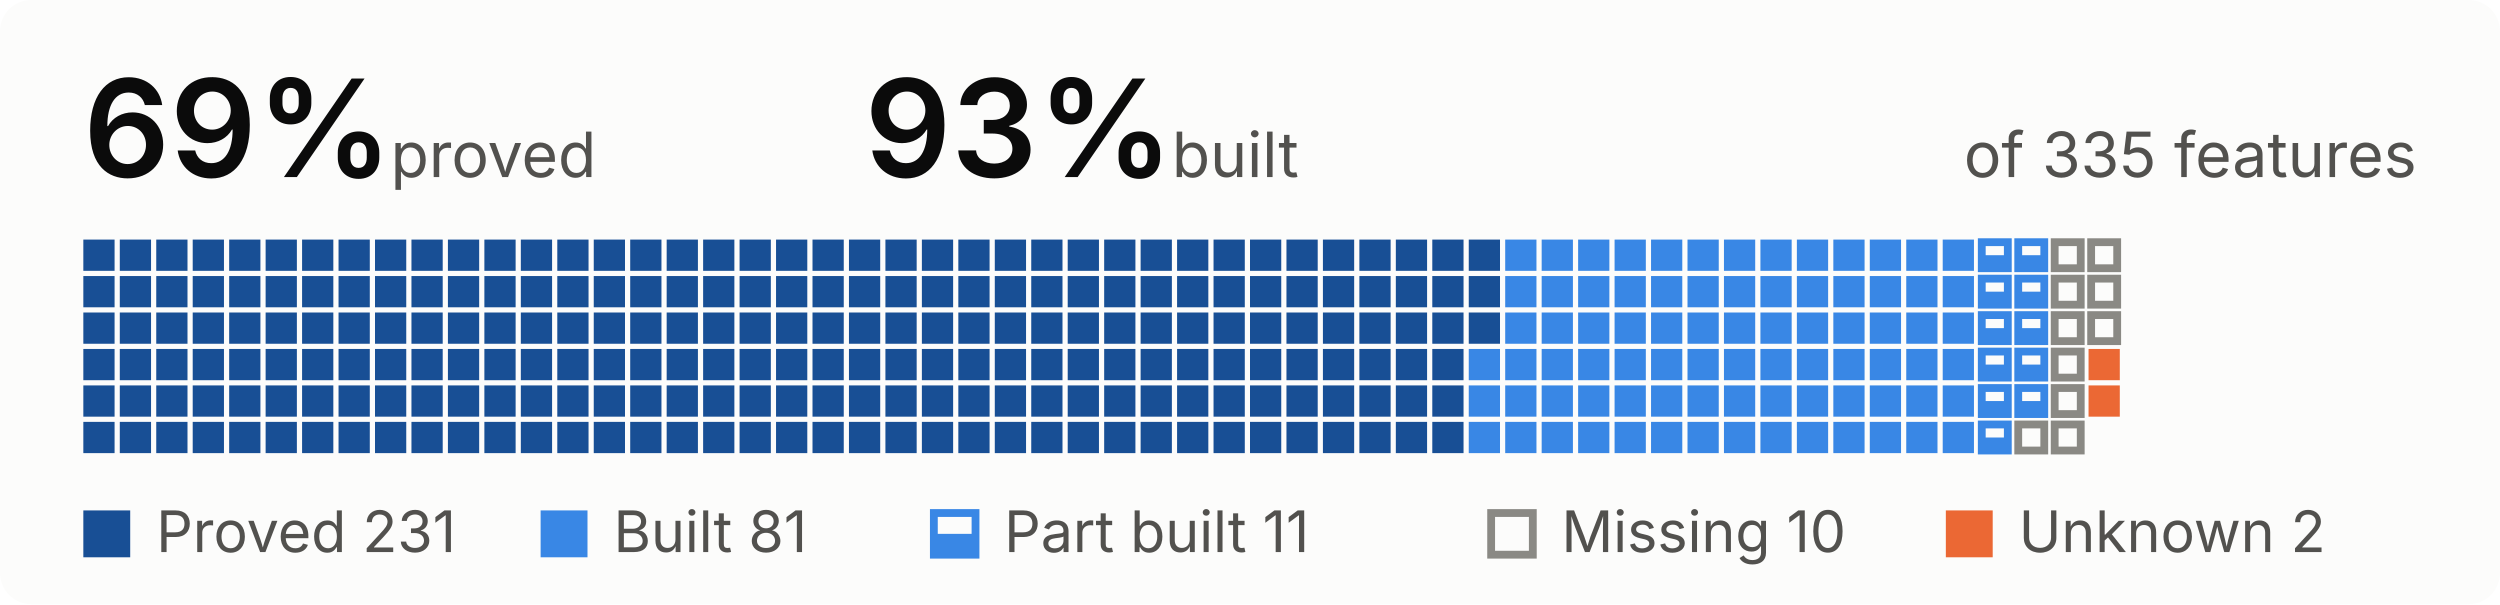
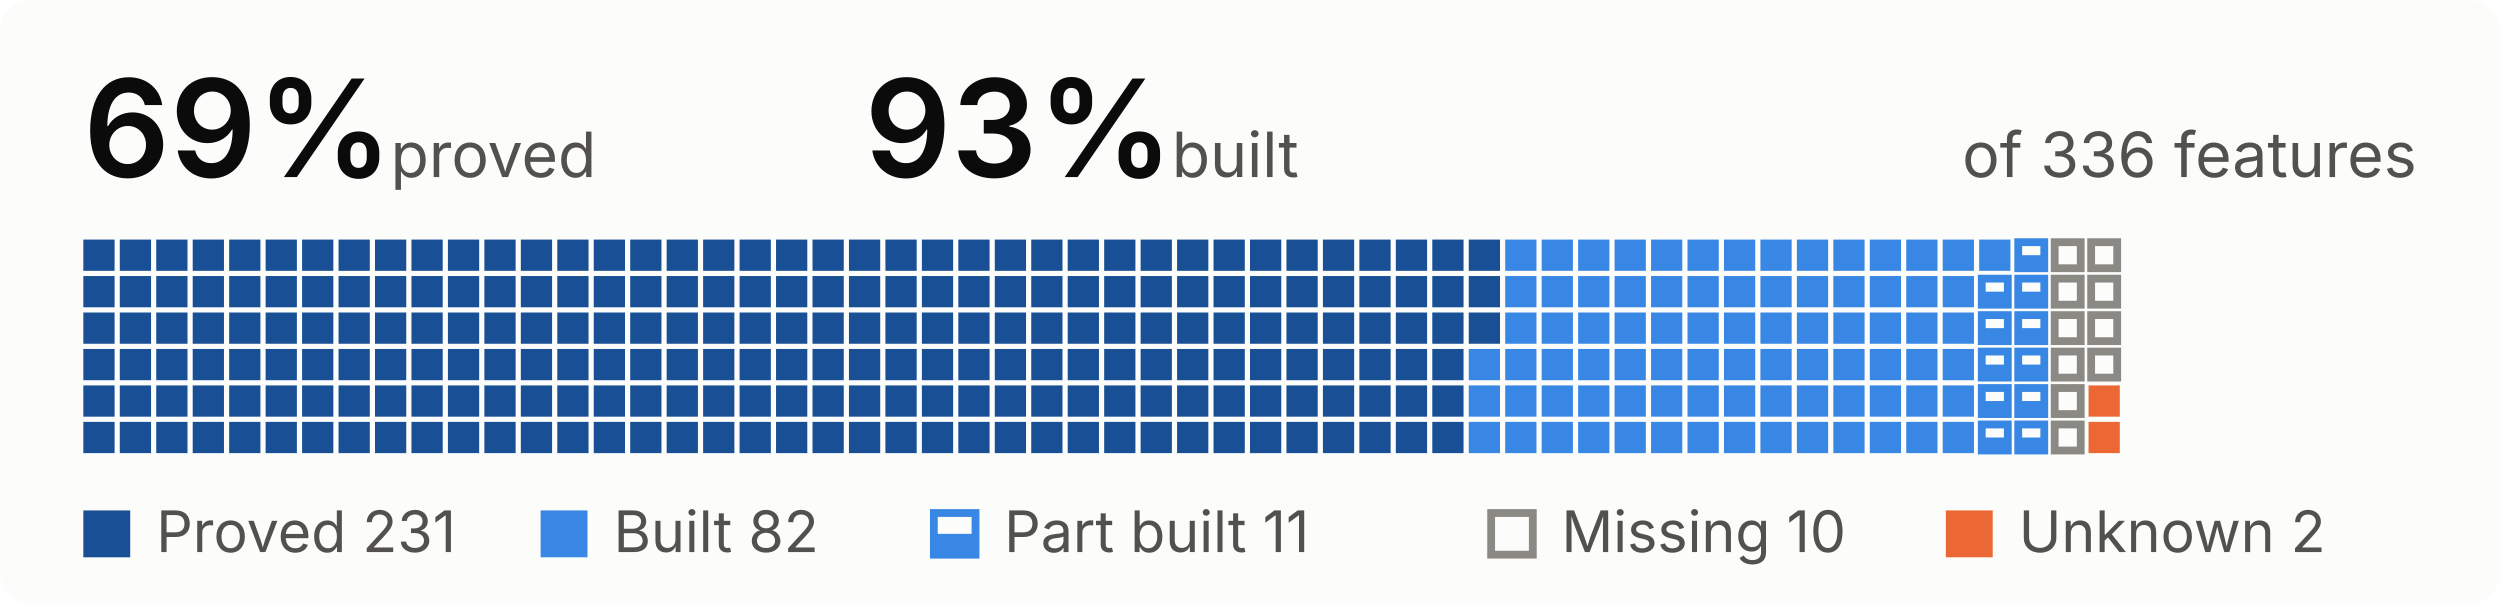
- <svg xmlns="http://www.w3.org/2000/svg" width="480" height="116" viewBox="0 0 480 116" role="img" aria-label="69 percent proved, 93 percent built, of 335 features">
+ <svg xmlns="http://www.w3.org/2000/svg" width="480" height="116" viewBox="0 0 480 116" role="img" aria-label="69 percent proved, 93 percent built, of 336 features">
  <style>
.bg{fill:#fcfcfb}.t{fill:#0b0b0b}.s{fill:#52514e}.rule{fill:#e1e0d9}
.proved{fill:#184f95}.built{fill:#3987e5}.unknown{fill:#eb6834}
.part-o{fill:none;stroke:#3987e5;stroke-width:1.5}.part-f{fill:#3987e5}
.missing{fill:none;stroke:#8a8984;stroke-width:1.5}
.pass{fill:#184f95}.fail{fill:#eb6834}.none{fill:none;stroke:#8a8984;stroke-width:1.5}
@media (prefers-color-scheme:dark){
.bg{fill:#1a1a19}.t{fill:#f0efec}.s{fill:#c3c2b7}.rule{fill:#383835}
.proved{fill:#86b6ef}.built{fill:#3987e5}.unknown{fill:#d95926}
.part-o{stroke:#3987e5}.part-f{fill:#3987e5}
.missing{stroke:#8d8c85}
.pass{fill:#86b6ef}.fail{fill:#d95926}.none{stroke:#8d8c85}
}
text{font-family:system-ui,-apple-system,"Segoe UI",sans-serif;font-size:12px}
.big{font-size:26px;font-weight:600}.b{font-weight:600}.xs{font-size:11px}
</style>
  <rect width="480" height="116" rx="6" class="bg" />
  <text x="16.0" y="34.0" class="t big">69%</text>
  <text x="75.0" y="34.0" class="s">proved</text>
  <text x="166.0" y="34.0" class="t big">93%</text>
  <text x="225.0" y="34.0" class="s">built</text>
-   <text x="464.0" y="34.0" class="s" text-anchor="end">of 335 features</text>
+   <text x="464.0" y="34.0" class="s" text-anchor="end">of 336 features</text>
  <rect x="16.0" y="46.0" width="6" height="6" class="proved" />
  <rect x="16.0" y="53.0" width="6" height="6" class="proved" />
  <rect x="16.0" y="60.0" width="6" height="6" class="proved" />
  <rect x="16.0" y="67.0" width="6" height="6" class="proved" />
  <rect x="16.0" y="74.0" width="6" height="6" class="proved" />
  <rect x="16.0" y="81.0" width="6" height="6" class="proved" />
  <rect x="23.0" y="46.0" width="6" height="6" class="proved" />
  <rect x="23.0" y="53.0" width="6" height="6" class="proved" />
  <rect x="23.0" y="60.0" width="6" height="6" class="proved" />
  <rect x="23.0" y="67.0" width="6" height="6" class="proved" />
  <rect x="23.0" y="74.0" width="6" height="6" class="proved" />
  <rect x="23.0" y="81.0" width="6" height="6" class="proved" />
  <rect x="30.0" y="46.0" width="6" height="6" class="proved" />
  <rect x="30.0" y="53.0" width="6" height="6" class="proved" />
  <rect x="30.0" y="60.0" width="6" height="6" class="proved" />
  <rect x="30.0" y="67.0" width="6" height="6" class="proved" />
  <rect x="30.0" y="74.0" width="6" height="6" class="proved" />
  <rect x="30.0" y="81.0" width="6" height="6" class="proved" />
  <rect x="37.0" y="46.0" width="6" height="6" class="proved" />
  <rect x="37.0" y="53.0" width="6" height="6" class="proved" />
  <rect x="37.0" y="60.0" width="6" height="6" class="proved" />
  <rect x="37.0" y="67.0" width="6" height="6" class="proved" />
  <rect x="37.0" y="74.0" width="6" height="6" class="proved" />
  <rect x="37.0" y="81.0" width="6" height="6" class="proved" />
  <rect x="44.0" y="46.0" width="6" height="6" class="proved" />
  <rect x="44.0" y="53.0" width="6" height="6" class="proved" />
  <rect x="44.0" y="60.0" width="6" height="6" class="proved" />
  <rect x="44.0" y="67.0" width="6" height="6" class="proved" />
  <rect x="44.0" y="74.0" width="6" height="6" class="proved" />
  <rect x="44.0" y="81.0" width="6" height="6" class="proved" />
  <rect x="51.0" y="46.0" width="6" height="6" class="proved" />
  <rect x="51.0" y="53.0" width="6" height="6" class="proved" />
  <rect x="51.0" y="60.0" width="6" height="6" class="proved" />
  <rect x="51.0" y="67.0" width="6" height="6" class="proved" />
  <rect x="51.0" y="74.0" width="6" height="6" class="proved" />
  <rect x="51.0" y="81.0" width="6" height="6" class="proved" />
  <rect x="58.0" y="46.0" width="6" height="6" class="proved" />
  <rect x="58.0" y="53.0" width="6" height="6" class="proved" />
  <rect x="58.0" y="60.0" width="6" height="6" class="proved" />
  <rect x="58.0" y="67.0" width="6" height="6" class="proved" />
  <rect x="58.0" y="74.0" width="6" height="6" class="proved" />
  <rect x="58.0" y="81.0" width="6" height="6" class="proved" />
  <rect x="65.0" y="46.0" width="6" height="6" class="proved" />
  <rect x="65.0" y="53.0" width="6" height="6" class="proved" />
  <rect x="65.0" y="60.0" width="6" height="6" class="proved" />
  <rect x="65.0" y="67.0" width="6" height="6" class="proved" />
  <rect x="65.0" y="74.0" width="6" height="6" class="proved" />
  <rect x="65.0" y="81.0" width="6" height="6" class="proved" />
  <rect x="72.0" y="46.0" width="6" height="6" class="proved" />
  <rect x="72.0" y="53.0" width="6" height="6" class="proved" />
  <rect x="72.0" y="60.0" width="6" height="6" class="proved" />
  <rect x="72.0" y="67.0" width="6" height="6" class="proved" />
  <rect x="72.0" y="74.0" width="6" height="6" class="proved" />
  <rect x="72.0" y="81.0" width="6" height="6" class="proved" />
  <rect x="79.0" y="46.0" width="6" height="6" class="proved" />
  <rect x="79.0" y="53.0" width="6" height="6" class="proved" />
  <rect x="79.0" y="60.0" width="6" height="6" class="proved" />
  <rect x="79.0" y="67.0" width="6" height="6" class="proved" />
  <rect x="79.0" y="74.0" width="6" height="6" class="proved" />
  <rect x="79.0" y="81.0" width="6" height="6" class="proved" />
  <rect x="86.0" y="46.0" width="6" height="6" class="proved" />
  <rect x="86.0" y="53.0" width="6" height="6" class="proved" />
  <rect x="86.0" y="60.0" width="6" height="6" class="proved" />
  <rect x="86.0" y="67.0" width="6" height="6" class="proved" />
  <rect x="86.0" y="74.0" width="6" height="6" class="proved" />
  <rect x="86.0" y="81.0" width="6" height="6" class="proved" />
  <rect x="93.0" y="46.0" width="6" height="6" class="proved" />
  <rect x="93.0" y="53.0" width="6" height="6" class="proved" />
  <rect x="93.0" y="60.0" width="6" height="6" class="proved" />
  <rect x="93.0" y="67.0" width="6" height="6" class="proved" />
  <rect x="93.0" y="74.0" width="6" height="6" class="proved" />
  <rect x="93.0" y="81.0" width="6" height="6" class="proved" />
  <rect x="100.0" y="46.0" width="6" height="6" class="proved" />
  <rect x="100.0" y="53.0" width="6" height="6" class="proved" />
  <rect x="100.0" y="60.0" width="6" height="6" class="proved" />
  <rect x="100.0" y="67.0" width="6" height="6" class="proved" />
  <rect x="100.0" y="74.0" width="6" height="6" class="proved" />
  <rect x="100.0" y="81.0" width="6" height="6" class="proved" />
  <rect x="107.0" y="46.0" width="6" height="6" class="proved" />
  <rect x="107.0" y="53.0" width="6" height="6" class="proved" />
  <rect x="107.0" y="60.0" width="6" height="6" class="proved" />
  <rect x="107.0" y="67.0" width="6" height="6" class="proved" />
  <rect x="107.0" y="74.0" width="6" height="6" class="proved" />
  <rect x="107.0" y="81.0" width="6" height="6" class="proved" />
  <rect x="114.0" y="46.0" width="6" height="6" class="proved" />
  <rect x="114.0" y="53.0" width="6" height="6" class="proved" />
  <rect x="114.0" y="60.0" width="6" height="6" class="proved" />
  <rect x="114.0" y="67.0" width="6" height="6" class="proved" />
  <rect x="114.0" y="74.0" width="6" height="6" class="proved" />
  <rect x="114.0" y="81.0" width="6" height="6" class="proved" />
  <rect x="121.0" y="46.0" width="6" height="6" class="proved" />
  <rect x="121.0" y="53.0" width="6" height="6" class="proved" />
  <rect x="121.0" y="60.0" width="6" height="6" class="proved" />
  <rect x="121.0" y="67.0" width="6" height="6" class="proved" />
  <rect x="121.0" y="74.0" width="6" height="6" class="proved" />
  <rect x="121.0" y="81.0" width="6" height="6" class="proved" />
  <rect x="128.0" y="46.0" width="6" height="6" class="proved" />
  <rect x="128.0" y="53.0" width="6" height="6" class="proved" />
  <rect x="128.0" y="60.0" width="6" height="6" class="proved" />
  <rect x="128.0" y="67.0" width="6" height="6" class="proved" />
  <rect x="128.0" y="74.0" width="6" height="6" class="proved" />
  <rect x="128.0" y="81.0" width="6" height="6" class="proved" />
  <rect x="135.0" y="46.0" width="6" height="6" class="proved" />
  <rect x="135.0" y="53.0" width="6" height="6" class="proved" />
  <rect x="135.0" y="60.0" width="6" height="6" class="proved" />
  <rect x="135.0" y="67.0" width="6" height="6" class="proved" />
  <rect x="135.0" y="74.0" width="6" height="6" class="proved" />
  <rect x="135.0" y="81.0" width="6" height="6" class="proved" />
  <rect x="142.0" y="46.0" width="6" height="6" class="proved" />
  <rect x="142.0" y="53.0" width="6" height="6" class="proved" />
  <rect x="142.0" y="60.0" width="6" height="6" class="proved" />
  <rect x="142.0" y="67.0" width="6" height="6" class="proved" />
  <rect x="142.0" y="74.0" width="6" height="6" class="proved" />
  <rect x="142.0" y="81.0" width="6" height="6" class="proved" />
  <rect x="149.0" y="46.0" width="6" height="6" class="proved" />
  <rect x="149.0" y="53.0" width="6" height="6" class="proved" />
  <rect x="149.0" y="60.0" width="6" height="6" class="proved" />
  <rect x="149.0" y="67.0" width="6" height="6" class="proved" />
  <rect x="149.0" y="74.0" width="6" height="6" class="proved" />
  <rect x="149.0" y="81.0" width="6" height="6" class="proved" />
  <rect x="156.0" y="46.0" width="6" height="6" class="proved" />
  <rect x="156.0" y="53.0" width="6" height="6" class="proved" />
  <rect x="156.0" y="60.0" width="6" height="6" class="proved" />
  <rect x="156.0" y="67.0" width="6" height="6" class="proved" />
  <rect x="156.0" y="74.0" width="6" height="6" class="proved" />
  <rect x="156.0" y="81.0" width="6" height="6" class="proved" />
  <rect x="163.0" y="46.0" width="6" height="6" class="proved" />
  <rect x="163.0" y="53.0" width="6" height="6" class="proved" />
  <rect x="163.0" y="60.0" width="6" height="6" class="proved" />
  <rect x="163.0" y="67.0" width="6" height="6" class="proved" />
  <rect x="163.0" y="74.0" width="6" height="6" class="proved" />
  <rect x="163.0" y="81.0" width="6" height="6" class="proved" />
  <rect x="170.0" y="46.0" width="6" height="6" class="proved" />
  <rect x="170.0" y="53.0" width="6" height="6" class="proved" />
  <rect x="170.0" y="60.0" width="6" height="6" class="proved" />
  <rect x="170.0" y="67.0" width="6" height="6" class="proved" />
  <rect x="170.0" y="74.0" width="6" height="6" class="proved" />
  <rect x="170.0" y="81.0" width="6" height="6" class="proved" />
  <rect x="177.0" y="46.0" width="6" height="6" class="proved" />
  <rect x="177.0" y="53.0" width="6" height="6" class="proved" />
  <rect x="177.0" y="60.0" width="6" height="6" class="proved" />
  <rect x="177.0" y="67.0" width="6" height="6" class="proved" />
  <rect x="177.0" y="74.0" width="6" height="6" class="proved" />
  <rect x="177.0" y="81.0" width="6" height="6" class="proved" />
  <rect x="184.0" y="46.0" width="6" height="6" class="proved" />
  <rect x="184.0" y="53.0" width="6" height="6" class="proved" />
  <rect x="184.0" y="60.0" width="6" height="6" class="proved" />
  <rect x="184.0" y="67.0" width="6" height="6" class="proved" />
  <rect x="184.0" y="74.0" width="6" height="6" class="proved" />
  <rect x="184.0" y="81.0" width="6" height="6" class="proved" />
  <rect x="191.0" y="46.0" width="6" height="6" class="proved" />
  <rect x="191.0" y="53.0" width="6" height="6" class="proved" />
  <rect x="191.0" y="60.0" width="6" height="6" class="proved" />
  <rect x="191.0" y="67.0" width="6" height="6" class="proved" />
  <rect x="191.0" y="74.0" width="6" height="6" class="proved" />
  <rect x="191.0" y="81.0" width="6" height="6" class="proved" />
  <rect x="198.0" y="46.0" width="6" height="6" class="proved" />
  <rect x="198.0" y="53.0" width="6" height="6" class="proved" />
  <rect x="198.0" y="60.0" width="6" height="6" class="proved" />
  <rect x="198.0" y="67.0" width="6" height="6" class="proved" />
  <rect x="198.0" y="74.0" width="6" height="6" class="proved" />
  <rect x="198.0" y="81.0" width="6" height="6" class="proved" />
  <rect x="205.0" y="46.0" width="6" height="6" class="proved" />
  <rect x="205.0" y="53.0" width="6" height="6" class="proved" />
  <rect x="205.0" y="60.0" width="6" height="6" class="proved" />
  <rect x="205.0" y="67.0" width="6" height="6" class="proved" />
  <rect x="205.0" y="74.0" width="6" height="6" class="proved" />
  <rect x="205.0" y="81.0" width="6" height="6" class="proved" />
  <rect x="212.0" y="46.0" width="6" height="6" class="proved" />
  <rect x="212.0" y="53.0" width="6" height="6" class="proved" />
  <rect x="212.0" y="60.0" width="6" height="6" class="proved" />
  <rect x="212.0" y="67.0" width="6" height="6" class="proved" />
  <rect x="212.0" y="74.0" width="6" height="6" class="proved" />
  <rect x="212.0" y="81.0" width="6" height="6" class="proved" />
  <rect x="219.0" y="46.0" width="6" height="6" class="proved" />
  <rect x="219.0" y="53.0" width="6" height="6" class="proved" />
  <rect x="219.0" y="60.0" width="6" height="6" class="proved" />
  <rect x="219.0" y="67.0" width="6" height="6" class="proved" />
  <rect x="219.0" y="74.0" width="6" height="6" class="proved" />
  <rect x="219.0" y="81.0" width="6" height="6" class="proved" />
  <rect x="226.0" y="46.0" width="6" height="6" class="proved" />
  <rect x="226.0" y="53.0" width="6" height="6" class="proved" />
  <rect x="226.0" y="60.0" width="6" height="6" class="proved" />
  <rect x="226.0" y="67.0" width="6" height="6" class="proved" />
  <rect x="226.0" y="74.0" width="6" height="6" class="proved" />
  <rect x="226.0" y="81.0" width="6" height="6" class="proved" />
  <rect x="233.0" y="46.0" width="6" height="6" class="proved" />
  <rect x="233.0" y="53.0" width="6" height="6" class="proved" />
  <rect x="233.0" y="60.0" width="6" height="6" class="proved" />
  <rect x="233.0" y="67.0" width="6" height="6" class="proved" />
  <rect x="233.0" y="74.0" width="6" height="6" class="proved" />
  <rect x="233.0" y="81.0" width="6" height="6" class="proved" />
  <rect x="240.0" y="46.0" width="6" height="6" class="proved" />
  <rect x="240.0" y="53.0" width="6" height="6" class="proved" />
  <rect x="240.0" y="60.0" width="6" height="6" class="proved" />
  <rect x="240.0" y="67.0" width="6" height="6" class="proved" />
  <rect x="240.0" y="74.0" width="6" height="6" class="proved" />
  <rect x="240.0" y="81.0" width="6" height="6" class="proved" />
  <rect x="247.0" y="46.0" width="6" height="6" class="proved" />
  <rect x="247.0" y="53.0" width="6" height="6" class="proved" />
  <rect x="247.0" y="60.0" width="6" height="6" class="proved" />
  <rect x="247.0" y="67.0" width="6" height="6" class="proved" />
  <rect x="247.0" y="74.0" width="6" height="6" class="proved" />
  <rect x="247.0" y="81.0" width="6" height="6" class="proved" />
  <rect x="254.0" y="46.0" width="6" height="6" class="proved" />
  <rect x="254.0" y="53.0" width="6" height="6" class="proved" />
  <rect x="254.0" y="60.0" width="6" height="6" class="proved" />
  <rect x="254.0" y="67.0" width="6" height="6" class="proved" />
  <rect x="254.0" y="74.0" width="6" height="6" class="proved" />
  <rect x="254.0" y="81.0" width="6" height="6" class="proved" />
  <rect x="261.0" y="46.0" width="6" height="6" class="proved" />
  <rect x="261.0" y="53.0" width="6" height="6" class="proved" />
  <rect x="261.0" y="60.0" width="6" height="6" class="proved" />
  <rect x="261.0" y="67.0" width="6" height="6" class="proved" />
  <rect x="261.0" y="74.0" width="6" height="6" class="proved" />
  <rect x="261.0" y="81.0" width="6" height="6" class="proved" />
  <rect x="268.0" y="46.0" width="6" height="6" class="proved" />
  <rect x="268.0" y="53.0" width="6" height="6" class="proved" />
  <rect x="268.0" y="60.0" width="6" height="6" class="proved" />
  <rect x="268.0" y="67.0" width="6" height="6" class="proved" />
  <rect x="268.0" y="74.0" width="6" height="6" class="proved" />
  <rect x="268.0" y="81.0" width="6" height="6" class="proved" />
  <rect x="275.0" y="46.0" width="6" height="6" class="proved" />
  <rect x="275.0" y="53.0" width="6" height="6" class="proved" />
  <rect x="275.0" y="60.0" width="6" height="6" class="proved" />
  <rect x="275.0" y="67.0" width="6" height="6" class="proved" />
  <rect x="275.0" y="74.0" width="6" height="6" class="proved" />
  <rect x="275.0" y="81.0" width="6" height="6" class="proved" />
  <rect x="282.0" y="46.0" width="6" height="6" class="proved" />
  <rect x="282.0" y="53.0" width="6" height="6" class="proved" />
  <rect x="282.0" y="60.0" width="6" height="6" class="proved" />
  <rect x="282.0" y="67.0" width="6" height="6" class="built" />
  <rect x="282.0" y="74.0" width="6" height="6" class="built" />
  <rect x="282.0" y="81.0" width="6" height="6" class="built" />
  <rect x="289.0" y="46.0" width="6" height="6" class="built" />
  <rect x="289.0" y="53.0" width="6" height="6" class="built" />
  <rect x="289.0" y="60.0" width="6" height="6" class="built" />
  <rect x="289.0" y="67.0" width="6" height="6" class="built" />
  <rect x="289.0" y="74.0" width="6" height="6" class="built" />
  <rect x="289.0" y="81.0" width="6" height="6" class="built" />
  <rect x="296.0" y="46.0" width="6" height="6" class="built" />
  <rect x="296.0" y="53.0" width="6" height="6" class="built" />
  <rect x="296.0" y="60.0" width="6" height="6" class="built" />
  <rect x="296.0" y="67.0" width="6" height="6" class="built" />
  <rect x="296.0" y="74.0" width="6" height="6" class="built" />
  <rect x="296.0" y="81.0" width="6" height="6" class="built" />
  <rect x="303.0" y="46.0" width="6" height="6" class="built" />
  <rect x="303.0" y="53.0" width="6" height="6" class="built" />
  <rect x="303.0" y="60.0" width="6" height="6" class="built" />
  <rect x="303.0" y="67.0" width="6" height="6" class="built" />
  <rect x="303.0" y="74.0" width="6" height="6" class="built" />
  <rect x="303.0" y="81.0" width="6" height="6" class="built" />
  <rect x="310.0" y="46.0" width="6" height="6" class="built" />
  <rect x="310.0" y="53.0" width="6" height="6" class="built" />
  <rect x="310.0" y="60.0" width="6" height="6" class="built" />
  <rect x="310.0" y="67.0" width="6" height="6" class="built" />
  <rect x="310.0" y="74.0" width="6" height="6" class="built" />
  <rect x="310.0" y="81.0" width="6" height="6" class="built" />
  <rect x="317.0" y="46.0" width="6" height="6" class="built" />
  <rect x="317.0" y="53.0" width="6" height="6" class="built" />
  <rect x="317.0" y="60.0" width="6" height="6" class="built" />
  <rect x="317.0" y="67.0" width="6" height="6" class="built" />
  <rect x="317.0" y="74.0" width="6" height="6" class="built" />
  <rect x="317.0" y="81.0" width="6" height="6" class="built" />
  <rect x="324.0" y="46.0" width="6" height="6" class="built" />
  <rect x="324.0" y="53.0" width="6" height="6" class="built" />
  <rect x="324.0" y="60.0" width="6" height="6" class="built" />
  <rect x="324.0" y="67.0" width="6" height="6" class="built" />
  <rect x="324.0" y="74.0" width="6" height="6" class="built" />
  <rect x="324.0" y="81.0" width="6" height="6" class="built" />
  <rect x="331.0" y="46.0" width="6" height="6" class="built" />
  <rect x="331.0" y="53.0" width="6" height="6" class="built" />
  <rect x="331.0" y="60.0" width="6" height="6" class="built" />
  <rect x="331.0" y="67.0" width="6" height="6" class="built" />
  <rect x="331.0" y="74.0" width="6" height="6" class="built" />
  <rect x="331.0" y="81.0" width="6" height="6" class="built" />
  <rect x="338.0" y="46.0" width="6" height="6" class="built" />
  <rect x="338.0" y="53.0" width="6" height="6" class="built" />
  <rect x="338.0" y="60.0" width="6" height="6" class="built" />
  <rect x="338.0" y="67.0" width="6" height="6" class="built" />
  <rect x="338.0" y="74.0" width="6" height="6" class="built" />
  <rect x="338.0" y="81.0" width="6" height="6" class="built" />
  <rect x="345.0" y="46.0" width="6" height="6" class="built" />
  <rect x="345.0" y="53.0" width="6" height="6" class="built" />
  <rect x="345.0" y="60.0" width="6" height="6" class="built" />
  <rect x="345.0" y="67.0" width="6" height="6" class="built" />
  <rect x="345.0" y="74.0" width="6" height="6" class="built" />
  <rect x="345.0" y="81.0" width="6" height="6" class="built" />
  <rect x="352.0" y="46.0" width="6" height="6" class="built" />
  <rect x="352.0" y="53.0" width="6" height="6" class="built" />
  <rect x="352.0" y="60.0" width="6" height="6" class="built" />
  <rect x="352.0" y="67.0" width="6" height="6" class="built" />
  <rect x="352.0" y="74.0" width="6" height="6" class="built" />
  <rect x="352.0" y="81.0" width="6" height="6" class="built" />
  <rect x="359.0" y="46.0" width="6" height="6" class="built" />
  <rect x="359.0" y="53.0" width="6" height="6" class="built" />
  <rect x="359.0" y="60.0" width="6" height="6" class="built" />
  <rect x="359.0" y="67.0" width="6" height="6" class="built" />
  <rect x="359.0" y="74.0" width="6" height="6" class="built" />
  <rect x="359.0" y="81.0" width="6" height="6" class="built" />
  <rect x="366.0" y="46.0" width="6" height="6" class="built" />
  <rect x="366.0" y="53.0" width="6" height="6" class="built" />
  <rect x="366.0" y="60.0" width="6" height="6" class="built" />
  <rect x="366.0" y="67.0" width="6" height="6" class="built" />
  <rect x="366.0" y="74.0" width="6" height="6" class="built" />
  <rect x="366.0" y="81.0" width="6" height="6" class="built" />
  <rect x="373.0" y="46.0" width="6" height="6" class="built" />
  <rect x="373.0" y="53.0" width="6" height="6" class="built" />
  <rect x="373.0" y="60.0" width="6" height="6" class="built" />
  <rect x="373.0" y="67.0" width="6" height="6" class="built" />
  <rect x="373.0" y="74.0" width="6" height="6" class="built" />
  <rect x="373.0" y="81.0" width="6" height="6" class="built" />
-   <rect x="380.5" y="46.5" width="5" height="5" fill="none" class="part-o" />
-   <rect x="380.0" y="49.0" width="6" height="3.0" class="part-f" />
+   <rect x="380.0" y="46.0" width="6" height="6" class="built" />
  <rect x="380.5" y="53.5" width="5" height="5" fill="none" class="part-o" />
  <rect x="380.0" y="56.0" width="6" height="3.0" class="part-f" />
  <rect x="380.5" y="60.5" width="5" height="5" fill="none" class="part-o" />
  <rect x="380.0" y="63.0" width="6" height="3.0" class="part-f" />
  <rect x="380.5" y="67.5" width="5" height="5" fill="none" class="part-o" />
  <rect x="380.0" y="70.0" width="6" height="3.0" class="part-f" />
  <rect x="380.5" y="74.5" width="5" height="5" fill="none" class="part-o" />
  <rect x="380.0" y="77.0" width="6" height="3.0" class="part-f" />
  <rect x="380.5" y="81.5" width="5" height="5" fill="none" class="part-o" />
  <rect x="380.0" y="84.0" width="6" height="3.0" class="part-f" />
  <rect x="387.5" y="46.5" width="5" height="5" fill="none" class="part-o" />
  <rect x="387.0" y="49.0" width="6" height="3.0" class="part-f" />
  <rect x="387.5" y="53.5" width="5" height="5" fill="none" class="part-o" />
  <rect x="387.0" y="56.0" width="6" height="3.0" class="part-f" />
  <rect x="387.5" y="60.5" width="5" height="5" fill="none" class="part-o" />
  <rect x="387.0" y="63.0" width="6" height="3.0" class="part-f" />
  <rect x="387.5" y="67.5" width="5" height="5" fill="none" class="part-o" />
  <rect x="387.0" y="70.0" width="6" height="3.0" class="part-f" />
  <rect x="387.5" y="74.5" width="5" height="5" fill="none" class="part-o" />
  <rect x="387.0" y="77.0" width="6" height="3.0" class="part-f" />
-   <rect x="387.5" y="81.5" width="5" height="5" fill="none" class="missing" />
+   <rect x="387.5" y="81.5" width="5" height="5" fill="none" class="part-o" />
+   <rect x="387.0" y="84.0" width="6" height="3.0" class="part-f" />
  <rect x="394.5" y="46.5" width="5" height="5" fill="none" class="missing" />
  <rect x="394.5" y="53.5" width="5" height="5" fill="none" class="missing" />
  <rect x="394.5" y="60.5" width="5" height="5" fill="none" class="missing" />
  <rect x="394.5" y="67.5" width="5" height="5" fill="none" class="missing" />
  <rect x="394.5" y="74.5" width="5" height="5" fill="none" class="missing" />
  <rect x="394.5" y="81.5" width="5" height="5" fill="none" class="missing" />
  <rect x="401.5" y="46.5" width="5" height="5" fill="none" class="missing" />
  <rect x="401.5" y="53.5" width="5" height="5" fill="none" class="missing" />
  <rect x="401.5" y="60.5" width="5" height="5" fill="none" class="missing" />
-   <rect x="401.0" y="67.0" width="6" height="6" class="unknown" />
+   <rect x="401.5" y="67.5" width="5" height="5" fill="none" class="missing" />
  <rect x="401.0" y="74.0" width="6" height="6" class="unknown" />
+   <rect x="401.0" y="81.0" width="6" height="6" class="unknown" />
  <rect x="16.0" y="98.0" width="9" height="9" class="proved" />
  <text x="30.0" y="106.0" class="s xs">Proved 231</text>
  <rect x="103.8" y="98.0" width="9" height="9" class="built" />
-   <text x="117.8" y="106.0" class="s xs">Built 81</text>
+   <text x="117.8" y="106.0" class="s xs">Built 82</text>
  <rect x="179.3" y="98.5" width="8" height="8" fill="none" class="part-o" />
  <rect x="178.8" y="102.5" width="9" height="4.5" class="part-f" />
  <text x="192.8" y="106.0" class="s xs">Part built 11</text>
  <rect x="286.3" y="98.5" width="8" height="8" fill="none" class="missing" />
  <text x="299.8" y="106.0" class="s xs">Missing 10</text>
  <rect x="373.6" y="98.0" width="9" height="9" class="unknown" />
  <text x="387.6" y="106.0" class="s xs">Unknown 2</text>
</svg>
